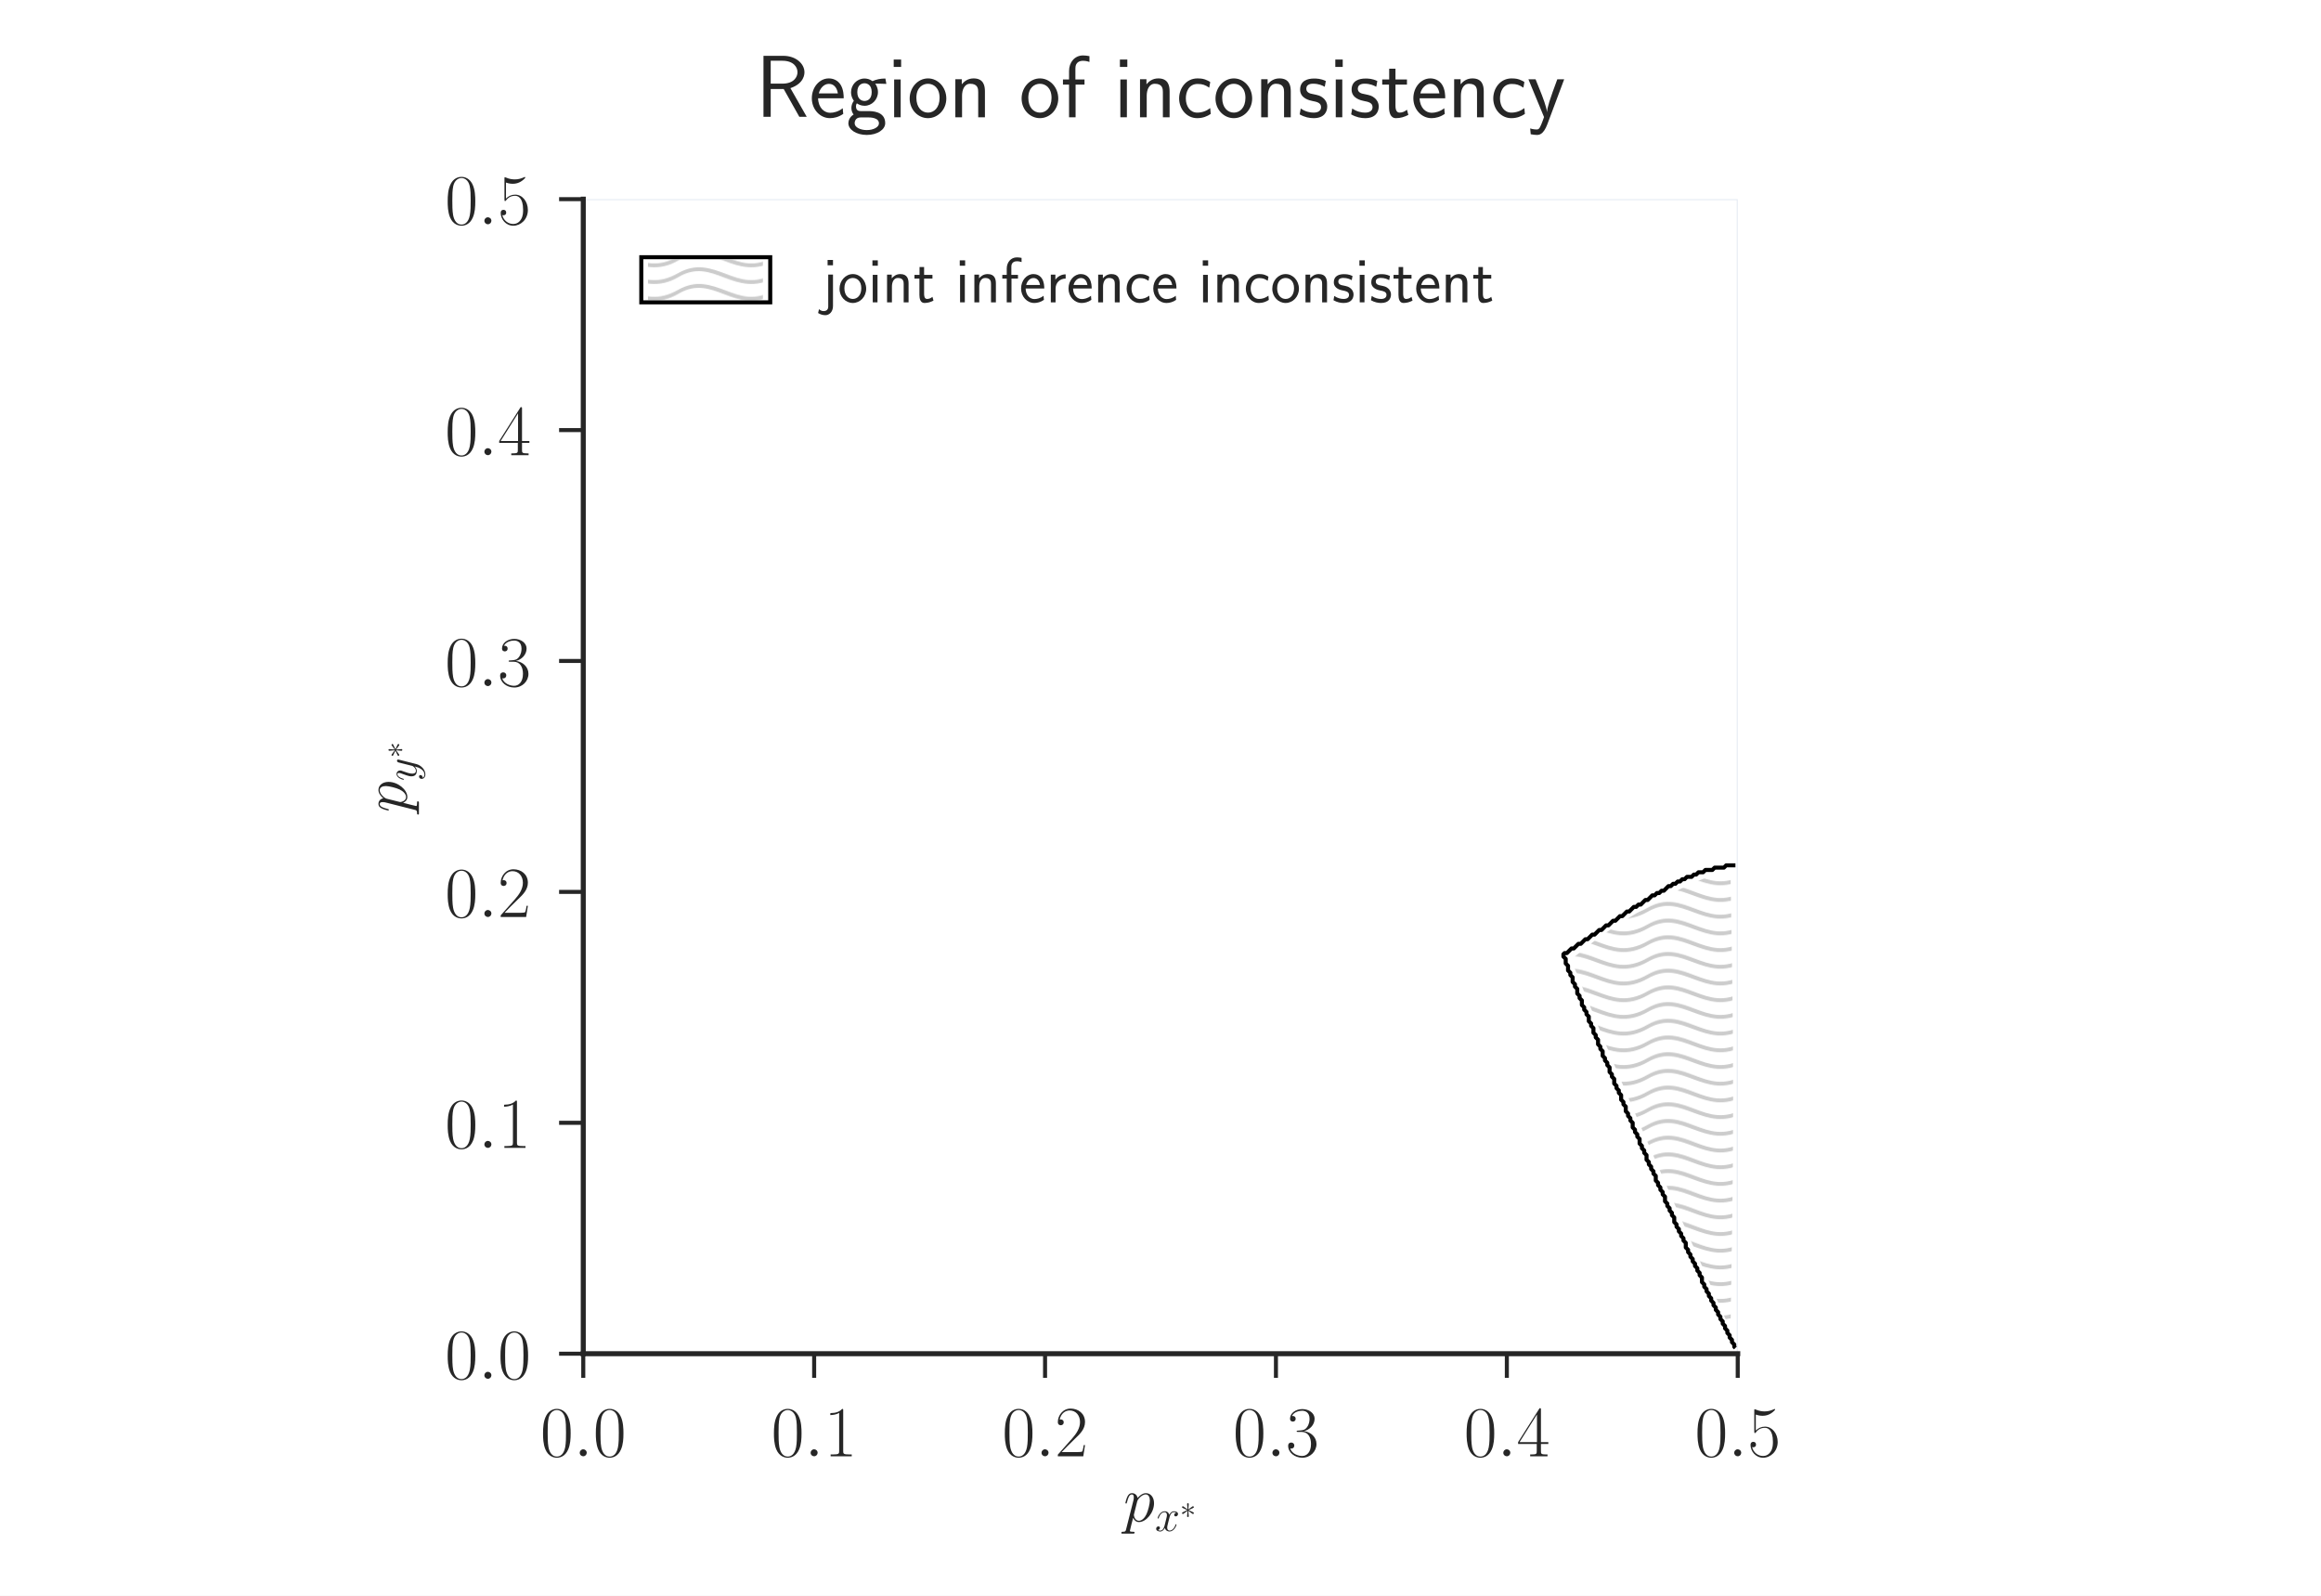
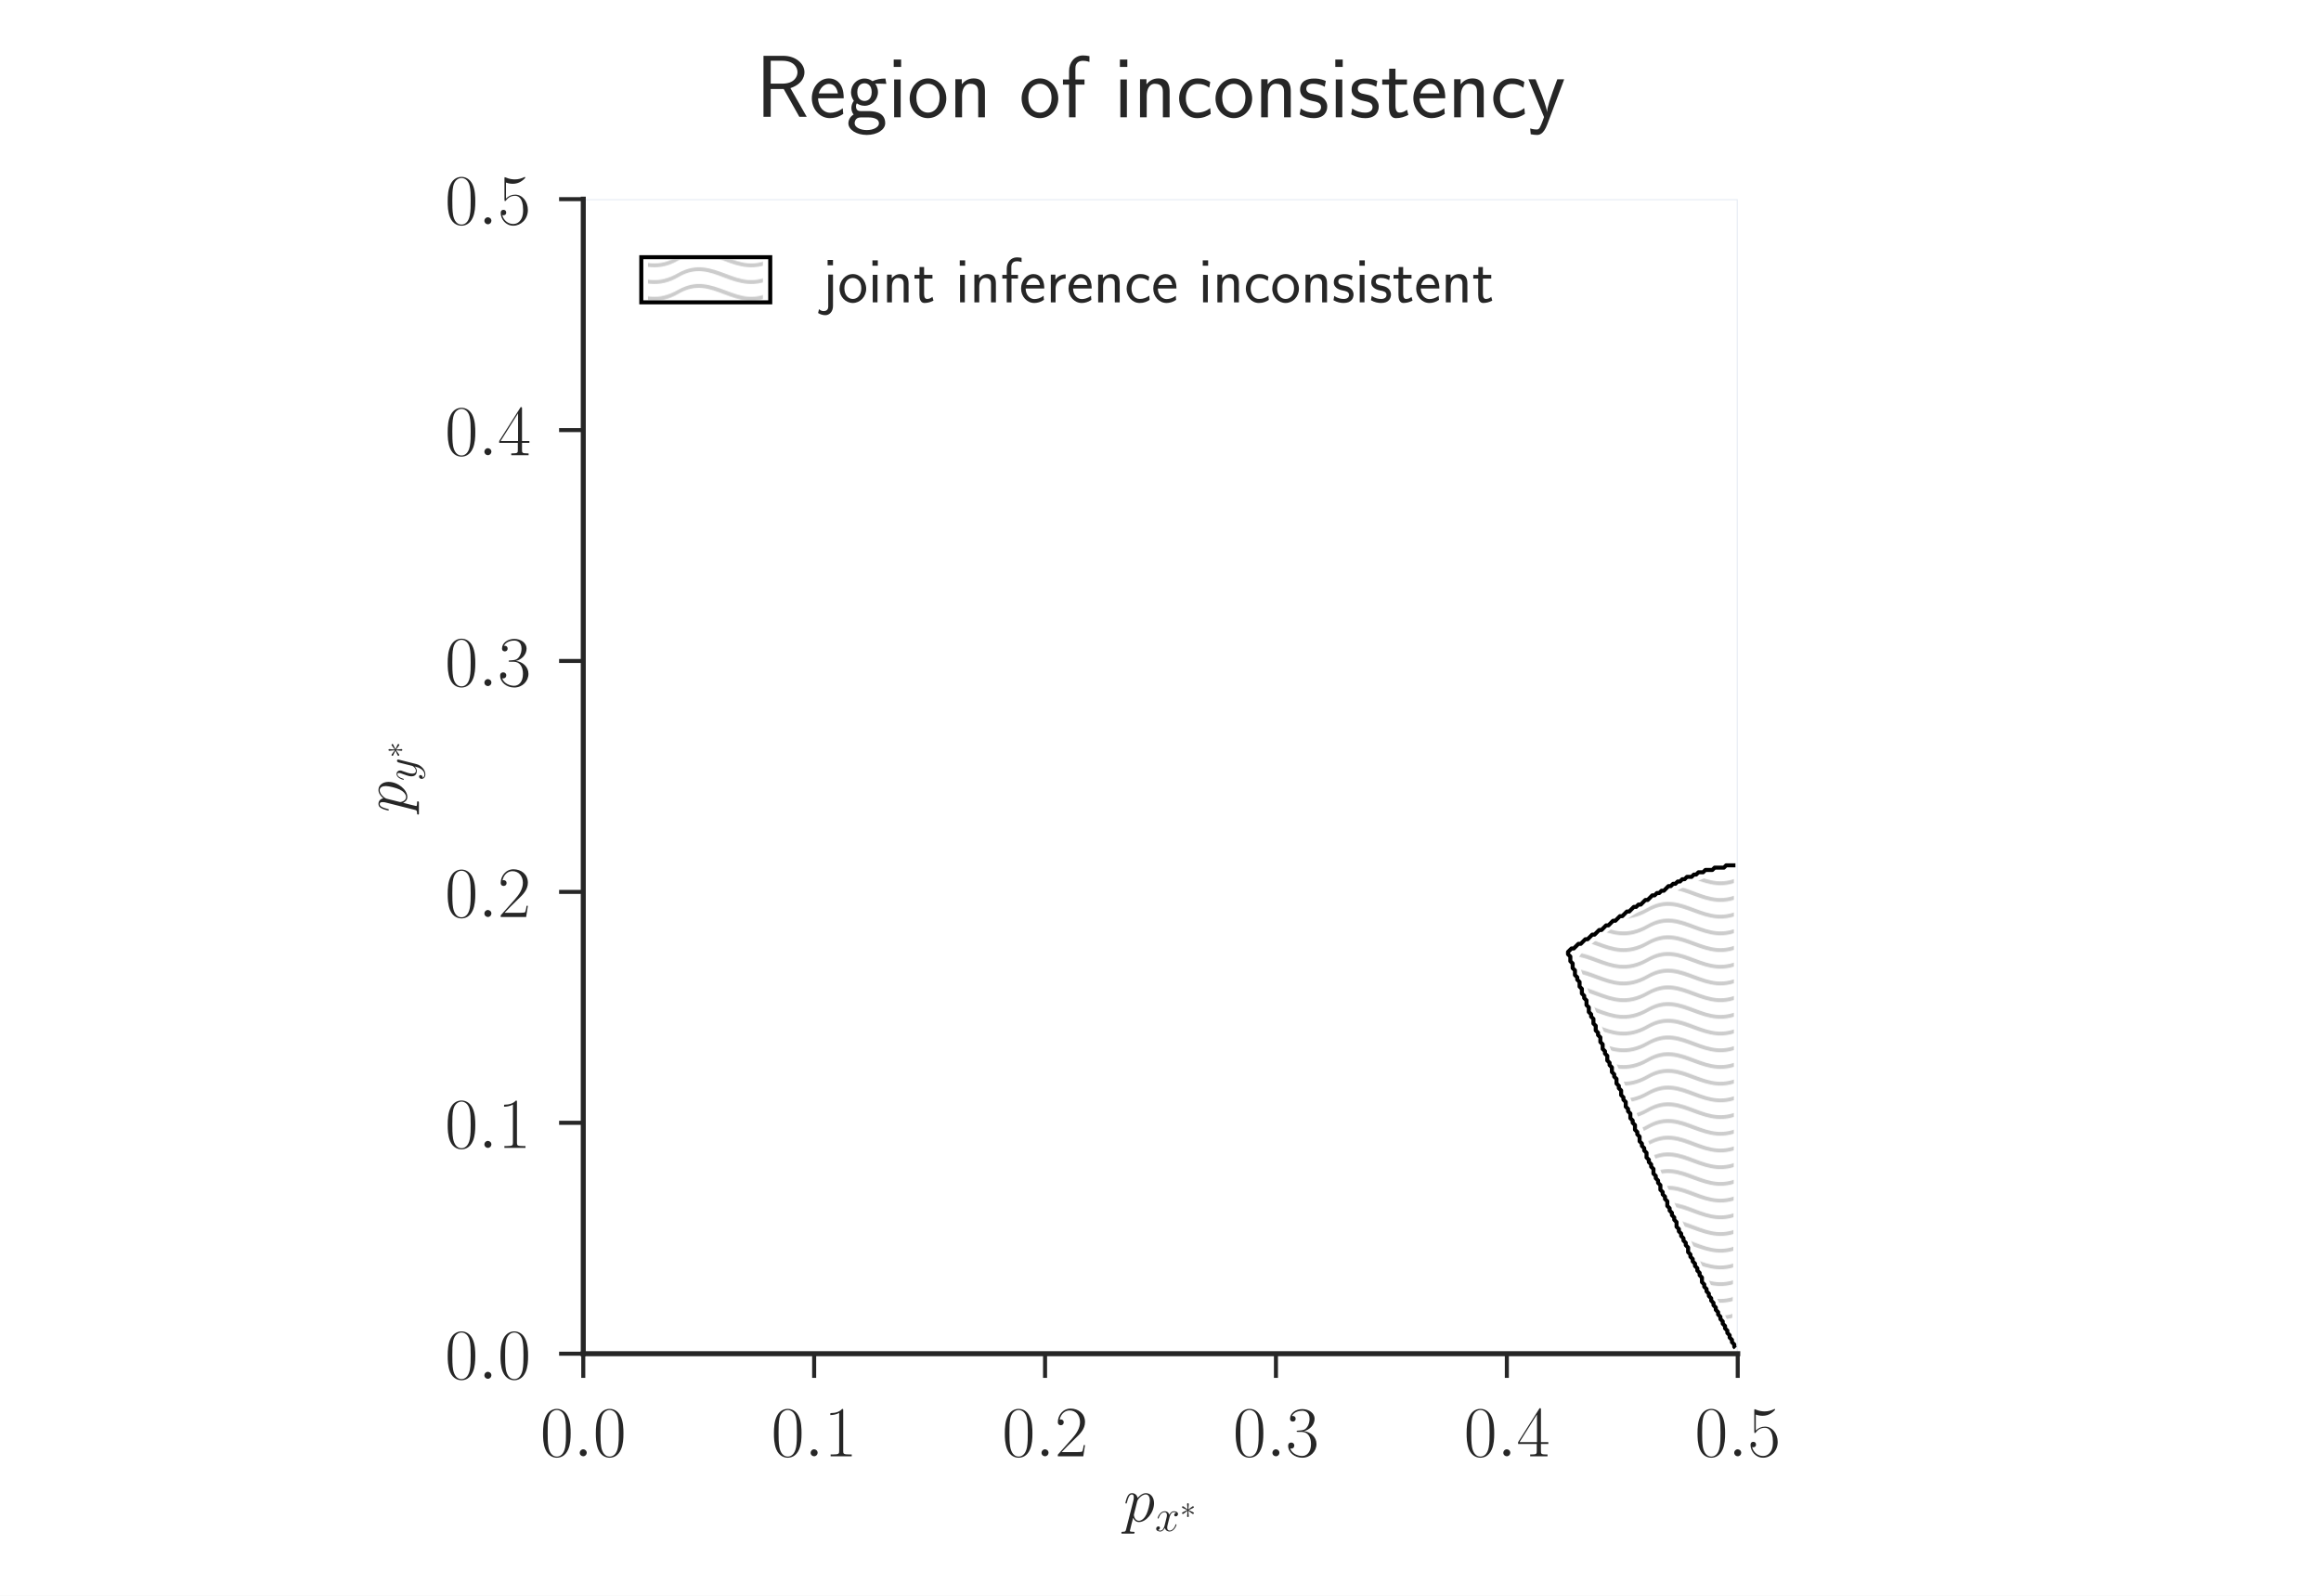
<svg xmlns="http://www.w3.org/2000/svg" xmlns:xlink="http://www.w3.org/1999/xlink" height="396pt" version="1.1" viewBox="0 0 576 396" width="576pt" id="svg2">
  <defs id="defs4">
    <pattern id="Wavy" height="5.181" width="30.066" patternUnits="userSpaceOnUse">
      <path id="path5483" d="M 7.597,0.061 C 5.079,-0.187 2.656,0.302 -0.01,1.788 L -0.01,3.061 C 2.773,1.431 5.173,1.052 7.472,1.280 C 9.770,1.508 11.969,2.361 14.253,3.218 C 18.820,4.931 23.804,6.676 30.066,3.061 L 30.062,1.788 C 23.622,5.497 19.246,3.770 14.691,2.061 C 12.413,1.207 10.115,0.311 7.597,0.061 z " style="fill:black;stroke:none;" />
    </pattern>
    <style type="text/css" id="style6">
*{stroke-linecap:butt;stroke-linejoin:round;}
  </style>
  </defs>
  <g id="figure_1">
    <g id="patch_1">
      <path d="M 0 396  L 576 396  L 576 0  L 0 0  z " style="fill:#ffffff;" id="path10" />
    </g>
    <g id="axes_1">
      <g id="patch_2">
        <path d="M 144.749 335.93  L 431.251 335.93  L 431.251 49.427  L 144.749 49.427  z " style="fill:#ffffff;" id="path14" />
      </g>
      <g id="matplotlib.axis_1">
        <g id="xtick_1">
          <g id="line2d_1">
            <defs id="defs19">
-               <path d="M 0 0  L 0 6  " id="mfdb7113084" style="stroke:#262626;" />
+               <path d="M 0 0  L 0 6  " id="md1cbbf66f1" style="stroke:#262626;" />
            </defs>
            <g id="g22">
-               <use style="fill:#262626;stroke:#262626;" x="144.749" xlink:href="#mfdb7113084" y="335.93" id="use24" />
+               <use style="fill:#262626;stroke:#262626;" x="144.749" xlink:href="#md1cbbf66f1" y="335.93" id="use24" />
            </g>
          </g>
          <g id="text_1">
            <defs id="defs27">
              <path d="M 42 31.641  C 42 37.75 41.906 48.125 37.703 56.109  C 34 63.109 28.094 65.594 22.906 65.594  C 18.094 65.594 12 63.406 8.203 56.203  C 4.203 48.719 3.797 39.438 3.797 31.641  C 3.797 25.953 3.906 17.281 7 9.672  C 11.297 -0.609 19 -2 22.906 -2  C 27.5 -2 34.5 -0.109 38.594 9.375  C 41.594 16.281 42 24.359 42 31.641  M 22.906 -0.406  C 16.5 -0.406 12.703 5.078 11.297 12.688  C 10.203 18.562 10.203 27.156 10.203 32.75  C 10.203 40.438 10.203 46.828 11.5 52.922  C 13.406 61.391 19 64 22.906 64  C 27 64 32.297 61.297 34.203 53.125  C 35.5 47.438 35.594 40.734 35.594 32.75  C 35.594 26.25 35.594 18.266 34.406 12.375  C 32.297 1.484 26.406 -0.406 22.906 -0.406  " id="CMR17-48" />
              <path d="M 18.406 4.797  C 18.406 7.688 16 9.672 13.594 9.672  C 10.703 9.672 8.703 7.281 8.703 4.891  C 8.703 2 11.094 0 13.5 0  C 16.406 0 18.406 2.391 18.406 4.797  " id="CMMI12-58" />
            </defs>
            <g style="fill:#262626;" transform="translate(134.0855 361.3829)scale(0.18 -0.18)" id="g31">
              <use transform="scale(0.996264)" xlink:href="#CMR17-48" id="use33" />
              <use transform="translate(45.69048 0)scale(0.996264)" xlink:href="#CMMI12-58" id="use35" />
              <use transform="translate(72.78765 0)scale(0.996264)" xlink:href="#CMR17-48" id="use37" />
            </g>
          </g>
        </g>
        <g id="xtick_2">
          <g id="line2d_2">
            <g id="g41">
-               <use style="fill:#262626;stroke:#262626;" x="202.049" xlink:href="#mfdb7113084" y="335.93" id="use43" />
+               <use style="fill:#262626;stroke:#262626;" x="202.049" xlink:href="#md1cbbf66f1" y="335.93" id="use43" />
            </g>
          </g>
          <g id="text_2">
            <defs id="defs46">
              <path d="M 26.594 63.406  C 26.594 65.5 26.5 65.5 25.094 65.5  C 21.203 61.188 15.297 59.797 9.703 59.797  C 9.406 59.797 8.906 59.797 8.797 59.5  C 8.703 59.297 8.703 59.094 8.703 57  C 11.797 57 17 57.594 21 59.984  L 21 7.203  C 21 3.688 20.797 2.5 12.203 2.5  L 9.203 2.5  L 9.203 0  C 14 0 19 0 23.797 0  C 28.594 0 33.594 0 38.406 0  L 38.406 2.5  L 35.406 2.5  C 26.797 2.5 26.594 3.594 26.594 7.156  z " id="CMR17-49" />
            </defs>
            <g style="fill:#262626;" transform="translate(191.3861 361.3829)scale(0.18 -0.18)" id="g49">
              <use transform="scale(0.996264)" xlink:href="#CMR17-48" id="use51" />
              <use transform="translate(45.69048 0)scale(0.996264)" xlink:href="#CMMI12-58" id="use53" />
              <use transform="translate(72.78765 0)scale(0.996264)" xlink:href="#CMR17-49" id="use55" />
            </g>
          </g>
        </g>
        <g id="xtick_3">
          <g id="line2d_3">
            <g id="g59">
-               <use style="fill:#262626;stroke:#262626;" x="259.35" xlink:href="#mfdb7113084" y="335.93" id="use61" />
+               <use style="fill:#262626;stroke:#262626;" x="259.35" xlink:href="#md1cbbf66f1" y="335.93" id="use61" />
            </g>
          </g>
          <g id="text_3">
            <defs id="defs64">
              <path d="M 41.703 15.453  L 39.906 15.453  C 38.906 8.375 38.094 7.172 37.703 6.562  C 37.203 5.766 30 5.766 28.594 5.766  L 9.406 5.766  C 13 9.672 20 16.75 28.5 24.953  C 34.594 30.734 41.703 37.531 41.703 47.422  C 41.703 59.219 32.297 66 21.797 66  C 10.797 66 4.094 56.312 4.094 47.344  C 4.094 43.438 7 42.938 8.203 42.938  C 9.203 42.938 12.203 43.547 12.203 47.031  C 12.203 50.109 9.594 51 8.203 51  C 7.594 51 7 50.906 6.594 50.703  C 8.5 59.219 14.297 63.406 20.406 63.406  C 29.094 63.406 34.797 56.516 34.797 47.422  C 34.797 38.734 29.703 31.25 24 24.75  L 4.094 2.281  L 4.094 0  L 39.297 0  z " id="CMR17-50" />
            </defs>
            <g style="fill:#262626;" transform="translate(248.6867 361.3829)scale(0.18 -0.18)" id="g67">
              <use transform="scale(0.996264)" xlink:href="#CMR17-48" id="use69" />
              <use transform="translate(45.69048 0)scale(0.996264)" xlink:href="#CMMI12-58" id="use71" />
              <use transform="translate(72.78765 0)scale(0.996264)" xlink:href="#CMR17-50" id="use73" />
            </g>
          </g>
        </g>
        <g id="xtick_4">
          <g id="line2d_4">
            <g id="g77">
-               <use style="fill:#262626;stroke:#262626;" x="316.65" xlink:href="#mfdb7113084" y="335.93" id="use79" />
+               <use style="fill:#262626;stroke:#262626;" x="316.65" xlink:href="#md1cbbf66f1" y="335.93" id="use79" />
            </g>
          </g>
          <g id="text_4">
            <defs id="defs82">
              <path d="M 22.094 33.703  C 31 33.703 34.906 25.969 34.906 17.031  C 34.906 5 28.5 0.391 22.703 0.391  C 17.406 0.391 8.797 3.031 6.094 10.828  C 6.594 10.625 7.094 10.625 7.594 10.625  C 10 10.625 11.797 12.219 11.797 14.812  C 11.797 17.703 9.594 19 7.594 19  C 5.906 19 3.297 18.203 3.297 14.469  C 3.297 5.234 12.297 -2 22.906 -2  C 34 -2 42.5 6.719 42.5 16.953  C 42.5 26.672 34.5 33.703 25 34.797  C 32.594 36.375 39.906 43.062 39.906 52.016  C 39.906 59.688 32 65.297 23 65.297  C 13.906 65.297 5.906 59.828 5.906 52.016  C 5.906 48.594 8.5 48 9.797 48  C 11.906 48 13.703 49.297 13.703 51.891  C 13.703 54.469 11.906 55.766 9.797 55.766  C 9.406 55.766 8.906 55.766 8.5 55.578  C 11.406 61.859 19.297 63 22.797 63  C 26.297 63 32.906 61.328 32.906 51.875  C 32.906 49.109 32.5 44.188 29.094 39.844  C 26.094 36 22.703 36 19.406 35.688  C 18.906 35.688 16.594 35.453 16.203 35.453  C 15.5 35.359 15.094 35.266 15.094 34.5  C 15.094 33.797 15.203 33.703 17.203 33.703  z " id="CMR17-51" />
            </defs>
            <g style="fill:#262626;" transform="translate(305.9873 361.3829)scale(0.18 -0.18)" id="g85">
              <use transform="scale(0.996264)" xlink:href="#CMR17-48" id="use87" />
              <use transform="translate(45.69048 0)scale(0.996264)" xlink:href="#CMMI12-58" id="use89" />
              <use transform="translate(72.78765 0)scale(0.996264)" xlink:href="#CMR17-51" id="use91" />
            </g>
          </g>
        </g>
        <g id="xtick_5">
          <g id="line2d_5">
            <g id="g95">
-               <use style="fill:#262626;stroke:#262626;" x="373.951" xlink:href="#mfdb7113084" y="335.93" id="use97" />
+               <use style="fill:#262626;stroke:#262626;" x="373.951" xlink:href="#md1cbbf66f1" y="335.93" id="use97" />
            </g>
          </g>
          <g id="text_5">
            <defs id="defs100">
              <path d="M 33.594 64.406  C 33.594 66.5 33.5 66.5 31.703 66.5  L 2 19.594  L 2 17  L 27.797 17  L 27.797 7.141  C 27.797 3.5 27.594 2.5 20.594 2.5  L 18.703 2.5  L 18.703 0  C 21.906 0 27.297 0 30.703 0  C 34.094 0 39.5 0 42.703 0  L 42.703 2.5  L 40.797 2.5  C 33.797 2.5 33.594 3.5 33.594 7.141  L 33.594 17  L 43.797 17  L 43.797 19.594  L 33.594 19.594  z M 28.094 57.859  L 28.094 19.594  L 4 19.594  z " id="CMR17-52" />
            </defs>
            <g style="fill:#262626;" transform="translate(363.2878 361.3829)scale(0.18 -0.18)" id="g103">
              <use transform="scale(0.996264)" xlink:href="#CMR17-48" id="use105" />
              <use transform="translate(45.69048 0)scale(0.996264)" xlink:href="#CMMI12-58" id="use107" />
              <use transform="translate(72.78765 0)scale(0.996264)" xlink:href="#CMR17-52" id="use109" />
            </g>
          </g>
        </g>
        <g id="xtick_6">
          <g id="line2d_6">
            <g id="g113">
-               <use style="fill:#262626;stroke:#262626;" x="431.251" xlink:href="#mfdb7113084" y="335.93" id="use115" />
+               <use style="fill:#262626;stroke:#262626;" x="431.251" xlink:href="#md1cbbf66f1" y="335.93" id="use115" />
            </g>
          </g>
          <g id="text_6">
            <defs id="defs118">
              <path d="M 11.406 57.688  C 12.406 57.281 16.5 56 20.703 56  C 30 56 35.094 61.109 38 64.062  C 38 64.953 38 65.5 37.406 65.5  C 37.297 65.5 37.094 65.5 36.297 65.047  C 32.797 63.406 28.703 62.078 23.703 62.078  C 20.703 62.078 16.203 62.484 11.297 64.672  C 10.203 65.172 10 65.172 9.906 65.172  C 9.406 65.172 9.297 65.062 9.297 63.078  L 9.297 34.422  C 9.297 32.641 9.297 32.141 10.297 32.141  C 10.797 32.141 11 32.344 11.5 33.031  C 14.703 37.516 19.094 39.406 24.094 39.406  C 27.594 39.406 35.094 37.219 35.094 20.141  C 35.094 16.953 35.094 11.172 32.094 6.578  C 29.594 2.484 25.703 0.391 21.406 0.391  C 14.797 0.391 8.094 5 6.297 12.719  C 6.703 12.609 7.5 12.422 7.906 12.422  C 9.203 12.422 11.703 13.125 11.703 16.219  C 11.703 18.906 9.797 20 7.906 20  C 5.594 20 4.094 18.594 4.094 15.797  C 4.094 7.094 11 -2 21.594 -2  C 31.906 -2 41.703 6.875 41.703 19.75  C 41.703 31.719 33.906 41 24.203 41  C 19.094 41 14.797 39.109 11.406 35.531  z " id="CMR17-53" />
            </defs>
            <g style="fill:#262626;" transform="translate(420.5884 361.3829)scale(0.18 -0.18)" id="g121">
              <use transform="scale(0.996264)" xlink:href="#CMR17-48" id="use123" />
              <use transform="translate(45.69048 0)scale(0.996264)" xlink:href="#CMMI12-58" id="use125" />
              <use transform="translate(72.78765 0)scale(0.996264)" xlink:href="#CMR17-53" id="use127" />
            </g>
          </g>
        </g>
        <g id="text_7">
          <defs id="defs130">
            <path d="M 4.297 -12.328  C 3.594 -15.312 3.203 -16.109 -0.906 -16.109  C -2.094 -16.109 -3.094 -16.109 -3.094 -18  C -3.094 -18.203 -3 -19 -1.906 -19  C -0.594 -19 0.797 -19 2.094 -19  L 6.406 -19  C 8.5 -19 13.594 -19 15.703 -19  C 16.297 -19 17.5 -19 17.5 -17.203  C 17.5 -16.109 16.797 -16.109 15.094 -16.109  C 10.5 -16.109 10.203 -15.422 10.203 -14.641  C 10.203 -13.453 14.703 3.422 15.297 5.688  C 16.406 2.891 19.094 -1 24.297 -1  C 35.594 -1 47.797 13.672 47.797 28.344  C 47.797 37.516 42.594 44 35.094 44  C 28.703 44 23.297 37.812 22.203 36.422  C 21.406 41.406 17.5 44 13.5 44  C 10.594 44 8.297 42.609 6.406 38.812  C 4.594 35.219 3.203 29.141 3.203 28.734  C 3.203 28.344 3.594 27.844 4.297 27.844  C 5.094 27.844 5.203 27.938 5.797 30.234  C 7.297 36.125 9.203 42.016 13.203 42.016  C 15.5 42.016 16.297 40.422 16.297 37.453  C 16.297 35.078 16 34.078 15.594 32.297  z M 21.594 31.141  C 22.297 33.922 25.094 36.828 26.703 38.219  C 27.797 39.219 31.094 42.016 34.906 42.016  C 39.297 42.016 41.297 37.625 41.297 32.438  C 41.297 27.641 38.5 16.359 36 11.172  C 33.5 5.781 28.906 1 24.297 1  C 17.5 1 16.406 9.578 16.406 9.984  C 16.406 10.281 16.594 11.078 16.703 11.578  z " id="CMMI12-112" />
            <path d="M 47.406 40.719  C 44.203 40.109 43 37.719 43 35.828  C 43 33.422 44.906 32.625 46.297 32.625  C 49.297 32.625 51.406 35.219 51.406 37.922  C 51.406 42.109 46.594 44 42.406 44  C 36.297 44 32.906 38.016 32 36.125  C 29.703 44 23.5 44 21.703 44  C 11.5 44 6.094 30.938 6.094 28.734  C 6.094 28.344 6.5 27.844 7.203 27.844  C 8 27.844 8.203 28.438 8.406 28.844  C 11.797 39.922 18.5 42.016 21.406 42.016  C 25.906 42.016 26.797 37.812 26.797 35.422  C 26.797 33.234 26.203 30.938 25 26.141  L 21.594 12.469  C 20.094 6.484 17.203 1 11.906 1  C 11.406 1 8.906 1 6.797 2.297  C 10.406 3 11.203 5.984 11.203 7.188  C 11.203 9.188 9.703 10.375 7.797 10.375  C 5.406 10.375 2.797 8.281 2.797 5.094  C 2.797 0.891 7.5 -1 11.797 -1  C 16.594 -1 20 2.797 22.094 6.891  C 23.703 1 28.703 -1 32.406 -1  C 42.594 -1 48 12.078 48 14.266  C 48 14.766 47.594 15.172 47 15.172  C 46.094 15.172 46 14.672 45.703 13.875  C 43 5.094 37.203 1 32.703 1  C 29.203 1 27.297 3.594 27.297 7.688  C 27.297 9.875 27.703 11.469 29.297 18.062  L 32.797 31.625  C 34.297 37.625 37.703 42.016 42.297 42.016  C 42.5 42.016 45.297 42.016 47.406 40.719  " id="CMMI12-120" />
            <path d="M 27.5 42.484  C 27.594 43.875 27.594 46.281 25 46.281  C 23.406 46.281 22.094 44.984 22.406 43.672  L 22.406 42.375  L 23.797 26.875  L 11 36.188  C 10.094 36.688 9.906 36.875 9.203 36.875  C 7.797 36.875 6.5 35.484 6.5 34.078  C 6.5 32.484 7.5 32.078 8.5 31.578  L 22.703 24.781  L 8.906 18.094  C 7.297 17.297 6.5 16.891 6.5 15.391  C 6.5 13.891 7.797 12.594 9.203 12.594  C 9.906 12.594 10.094 12.594 12.594 14.5  L 23.797 22.594  L 22.297 5.797  C 22.297 3.688 24.094 3.188 24.906 3.188  C 26.094 3.188 27.594 3.875 27.594 5.797  L 26.094 22.594  L 38.906 13.297  C 39.797 12.797 40 12.594 40.703 12.594  C 42.094 12.594 43.406 14 43.406 15.391  C 43.406 16.891 42.5 17.391 41.297 18  C 35.297 20.984 35.094 20.984 27.203 24.688  L 41 31.375  C 42.594 32.188 43.406 32.578 43.406 34.078  C 43.406 35.578 42.094 36.875 40.703 36.875  C 40 36.875 39.797 36.875 37.297 34.984  L 26.094 26.875  z " id="CMSY10-3" />
          </defs>
          <g style="fill:#262626;" transform="translate(278.7776 379.9405)scale(0.16 -0.16)" id="g135">
            <use transform="translate(0 14.94392)scale(0.996264)" xlink:href="#CMMI12-112" id="use137" />
            <use transform="translate(48.95951 0)scale(0.697382)" xlink:href="#CMMI12-120" id="use139" />
            <use transform="translate(87.76317 20.14657)scale(0.498132)" xlink:href="#CMSY10-3" id="use141" />
          </g>
        </g>
      </g>
      <g id="matplotlib.axis_2">
        <g id="ytick_1">
          <g id="line2d_7">
            <defs id="defs146">
-               <path d="M 0 0  L -6 0  " id="m25644e1fdc" style="stroke:#262626;" />
+               <path d="M 0 0  L -6 0  " id="m8b5d69d052" style="stroke:#262626;" />
            </defs>
            <g id="g149">
-               <use style="fill:#262626;stroke:#262626;" x="144.749" xlink:href="#m25644e1fdc" y="335.93" id="use151" />
+               <use style="fill:#262626;stroke:#262626;" x="144.749" xlink:href="#m8b5d69d052" y="335.93" id="use151" />
            </g>
          </g>
          <g id="text_8">
            <g style="fill:#262626;" transform="translate(110.4225 342.1562)scale(0.18 -0.18)" id="g154">
              <use transform="scale(0.996264)" xlink:href="#CMR17-48" id="use156" />
              <use transform="translate(45.69048 0)scale(0.996264)" xlink:href="#CMMI12-58" id="use158" />
              <use transform="translate(72.78765 0)scale(0.996264)" xlink:href="#CMR17-48" id="use160" />
            </g>
          </g>
        </g>
        <g id="ytick_2">
          <g id="line2d_8">
            <g id="g164">
-               <use style="fill:#262626;stroke:#262626;" x="144.749" xlink:href="#m25644e1fdc" y="278.629" id="use166" />
+               <use style="fill:#262626;stroke:#262626;" x="144.749" xlink:href="#m8b5d69d052" y="278.629" id="use166" />
            </g>
          </g>
          <g id="text_9">
            <g style="fill:#262626;" transform="translate(110.4225 284.8556)scale(0.18 -0.18)" id="g169">
              <use transform="scale(0.996264)" xlink:href="#CMR17-48" id="use171" />
              <use transform="translate(45.69048 0)scale(0.996264)" xlink:href="#CMMI12-58" id="use173" />
              <use transform="translate(72.78765 0)scale(0.996264)" xlink:href="#CMR17-49" id="use175" />
            </g>
          </g>
        </g>
        <g id="ytick_3">
          <g id="line2d_9">
            <g id="g179">
-               <use style="fill:#262626;stroke:#262626;" x="144.749" xlink:href="#m25644e1fdc" y="221.328" id="use181" />
+               <use style="fill:#262626;stroke:#262626;" x="144.749" xlink:href="#m8b5d69d052" y="221.328" id="use181" />
            </g>
          </g>
          <g id="text_10">
            <g style="fill:#262626;" transform="translate(110.4225 227.5551)scale(0.18 -0.18)" id="g184">
              <use transform="scale(0.996264)" xlink:href="#CMR17-48" id="use186" />
              <use transform="translate(45.69048 0)scale(0.996264)" xlink:href="#CMMI12-58" id="use188" />
              <use transform="translate(72.78765 0)scale(0.996264)" xlink:href="#CMR17-50" id="use190" />
            </g>
          </g>
        </g>
        <g id="ytick_4">
          <g id="line2d_10">
            <g id="g194">
-               <use style="fill:#262626;stroke:#262626;" x="144.749" xlink:href="#m25644e1fdc" y="164.028" id="use196" />
+               <use style="fill:#262626;stroke:#262626;" x="144.749" xlink:href="#m8b5d69d052" y="164.028" id="use196" />
            </g>
          </g>
          <g id="text_11">
            <g style="fill:#262626;" transform="translate(110.4225 170.2545)scale(0.18 -0.18)" id="g199">
              <use transform="scale(0.996264)" xlink:href="#CMR17-48" id="use201" />
              <use transform="translate(45.69048 0)scale(0.996264)" xlink:href="#CMMI12-58" id="use203" />
              <use transform="translate(72.78765 0)scale(0.996264)" xlink:href="#CMR17-51" id="use205" />
            </g>
          </g>
        </g>
        <g id="ytick_5">
          <g id="line2d_11">
            <g id="g209">
-               <use style="fill:#262626;stroke:#262626;" x="144.749" xlink:href="#m25644e1fdc" y="106.727" id="use211" />
+               <use style="fill:#262626;stroke:#262626;" x="144.749" xlink:href="#m8b5d69d052" y="106.727" id="use211" />
            </g>
          </g>
          <g id="text_12">
            <g style="fill:#262626;" transform="translate(110.4225 112.9539)scale(0.18 -0.18)" id="g214">
              <use transform="scale(0.996264)" xlink:href="#CMR17-48" id="use216" />
              <use transform="translate(45.69048 0)scale(0.996264)" xlink:href="#CMMI12-58" id="use218" />
              <use transform="translate(72.78765 0)scale(0.996264)" xlink:href="#CMR17-52" id="use220" />
            </g>
          </g>
        </g>
        <g id="ytick_6">
          <g id="line2d_12">
            <g id="g224">
-               <use style="fill:#262626;stroke:#262626;" x="144.749" xlink:href="#m25644e1fdc" y="49.427" id="use226" />
+               <use style="fill:#262626;stroke:#262626;" x="144.749" xlink:href="#m8b5d69d052" y="49.427" id="use226" />
            </g>
          </g>
          <g id="text_13">
            <g style="fill:#262626;" transform="translate(110.4225 55.65334)scale(0.18 -0.18)" id="g229">
              <use transform="scale(0.996264)" xlink:href="#CMR17-48" id="use231" />
              <use transform="translate(45.69048 0)scale(0.996264)" xlink:href="#CMMI12-58" id="use233" />
              <use transform="translate(72.78765 0)scale(0.996264)" xlink:href="#CMR17-53" id="use235" />
            </g>
          </g>
        </g>
        <g id="text_14">
          <defs id="defs238">
            <path d="M 26.297 -10.938  C 23.594 -14.672 19.703 -18 14.797 -18  C 13.594 -18 8.797 -18 7.297 -13.891  C 7.594 -13.984 8.094 -13.984 8.297 -13.984  C 11.297 -13.984 13.297 -11.391 13.297 -9.094  C 13.297 -6.797 11.406 -6 9.906 -6  C 8.297 -6 4.797 -7.156 4.797 -11.859  C 4.797 -16.734 9.094 -20.094 14.797 -20.094  C 24.797 -20.094 34.906 -10.938 37.703 0.094  L 47.5 38.828  C 47.594 39.328 47.797 39.938 47.797 40.531  C 47.797 42.016 46.594 43.016 45.094 43.016  C 44.203 43.016 42.094 42.609 41.297 39.609  L 33.906 10.281  C 33.406 8.484 33.406 8.281 32.594 7.188  C 30.594 4.391 27.297 1 22.5 1  C 16.906 1 16.406 6.484 16.406 9.188  C 16.406 14.875 19.094 22.547 21.797 29.734  C 22.906 32.625 23.5 34.031 23.5 36.016  C 23.5 40.219 20.5 44 15.594 44  C 6.406 44 2.703 29.531 2.703 28.734  C 2.703 28.344 3.094 27.844 3.797 27.844  C 4.703 27.844 4.797 28.234 5.203 29.641  C 7.594 38.016 11.406 42.016 15.297 42.016  C 16.203 42.016 17.906 42.016 17.906 38.719  C 17.906 36.125 16.797 33.234 15.297 29.438  C 10.406 16.359 10.406 13.078 10.406 10.672  C 10.406 1.203 17.203 -1 22.203 -1  C 25.094 -1 28.703 -0.094 32.203 3.594  L 32.297 3.5  C 30.797 -2.297 29.797 -6.125 26.297 -10.938  " id="CMMI12-121" />
          </defs>
          <g style="fill:#262626;" transform="translate(103.323 201.6475)rotate(-90)scale(0.16 -0.16)" id="g241">
            <use transform="translate(0 14.94392)scale(0.996264)" xlink:href="#CMMI12-112" id="use243" />
            <use transform="translate(48.95951 0)scale(0.697382)" xlink:href="#CMMI12-121" id="use245" />
            <use transform="translate(84.75649 20.14657)scale(0.498132)" xlink:href="#CMSY10-3" id="use247" />
          </g>
        </g>
      </g>
      <g id="LineCollection_1">
-         <path clip-path="url(#p7e81669ee3)" d="M 430.678 334.497  L 430.392 334.211  L 430.392 333.638  L 429.819 333.065  L 429.819 332.492  L 429.246 331.919  L 429.246 331.346  L 428.673 330.773  L 428.673 330.2  L 428.1 329.627  L 428.1 329.054  L 427.527 328.48  L 427.527 327.907  L 426.954 327.334  L 426.954 326.761  L 426.381 326.188  L 426.381 325.615  L 425.808 325.042  L 425.808 324.469  L 425.235 323.896  L 425.235 323.323  L 424.662 322.75  L 424.662 322.177  L 424.089 321.604  L 424.089 321.031  L 423.516 320.458  L 423.516 319.885  L 422.943 319.312  L 422.943 318.739  L 422.37 318.166  L 422.37 317.02  L 421.797 316.447  L 421.797 315.874  L 421.224 315.301  L 421.224 314.728  L 420.651 314.155  L 420.651 313.582  L 420.078 313.009  L 420.078 312.436  L 419.505 311.863  L 419.505 311.29  L 418.932 310.717  L 418.932 310.144  L 418.359 309.571  L 418.359 308.425  L 417.786 307.852  L 417.786 307.279  L 417.213 306.706  L 417.213 306.133  L 416.64 305.56  L 416.64 304.987  L 416.067 304.414  L 416.067 303.841  L 415.494 303.268  L 415.494 302.122  L 414.921 301.549  L 414.921 300.976  L 414.348 300.403  L 414.348 299.83  L 413.775 299.257  L 413.775 298.684  L 413.202 298.111  L 413.202 296.965  L 412.629 296.392  L 412.629 295.819  L 412.056 295.246  L 412.056 294.673  L 411.483 294.1  L 411.483 293.527  L 410.91 292.954  L 410.91 291.808  L 410.337 291.235  L 410.337 290.662  L 409.764 290.089  L 409.764 289.516  L 409.191 288.943  L 409.191 288.37  L 408.618 287.797  L 408.618 286.651  L 408.045 286.078  L 408.045 285.505  L 407.472 284.932  L 407.472 284.359  L 406.899 283.786  L 406.899 282.64  L 406.326 282.067  L 406.326 281.494  L 405.753 280.921  L 405.753 280.348  L 405.18 279.775  L 405.18 278.629  L 404.607 278.056  L 404.607 277.483  L 404.034 276.91  L 404.034 276.337  L 403.461 275.764  L 403.461 274.618  L 402.888 274.045  L 402.888 273.472  L 402.315 272.899  L 402.315 271.753  L 401.742 271.18  L 401.742 270.607  L 401.169 270.034  L 401.169 269.461  L 400.596 268.888  L 400.596 267.742  L 400.023 267.169  L 400.023 266.596  L 399.45 266.023  L 399.45 264.877  L 398.877 264.304  L 398.877 263.731  L 398.304 263.158  L 398.304 262.585  L 397.731 262.012  L 397.731 260.866  L 397.158 260.293  L 397.158 259.72  L 396.585 259.147  L 396.585 258.001  L 396.012 257.428  L 396.012 256.855  L 395.439 256.282  L 395.439 255.136  L 394.866 254.563  L 394.866 253.99  L 394.293 253.417  L 394.293 252.271  L 393.72 251.698  L 393.72 251.125  L 393.147 250.552  L 393.147 249.979  L 392.574 249.406  L 392.574 248.26  L 392.001 247.687  L 392.001 247.114  L 391.428 246.541  L 391.428 245.395  L 390.855 244.822  L 390.855 244.249  L 390.282 243.676  L 390.282 242.53  L 389.709 241.957  L 389.709 241.384  L 389.136 240.811  L 389.136 239.665  L 388.563 239.092  L 388.563 237.946  L 387.99 237.373  L 387.99 236.8  L 388.276 236.513  L 388.849 236.513  L 389.995 235.367  L 390.568 235.367  L 391.714 234.221  L 392.287 234.221  L 393.433 233.075  L 394.006 233.075  L 395.152 231.929  L 395.725 231.929  L 396.871 230.783  L 397.444 230.783  L 398.59 229.637  L 399.163 229.637  L 400.309 228.491  L 400.882 228.491  L 402.028 227.345  L 402.601 227.345  L 403.747 226.199  L 404.32 226.199  L 405.466 225.053  L 406.039 225.053  L 406.612 224.48  L 407.185 224.48  L 408.331 223.334  L 408.904 223.334  L 410.05 222.188  L 410.623 222.188  L 411.196 221.615  L 411.769 221.615  L 412.342 221.042  L 412.915 221.042  L 414.061 219.896  L 414.634 219.896  L 415.207 219.323  L 415.78 219.323  L 416.353 218.75  L 416.926 218.75  L 417.499 218.177  L 418.072 218.177  L 418.645 217.604  L 419.791 217.604  L 420.364 217.031  L 420.937 217.031  L 421.51 216.458  L 422.656 216.458  L 423.229 215.885  L 424.948 215.885  L 425.521 215.312  L 427.813 215.312  L 428.386 214.739  L 430.678 214.739  L 430.678 214.739  " style="fill:none;stroke:#000000;" id="path250" />
+         <path clip-path="url(#p2e35dcef5f)" d="M 430.678 334.497  L 430.392 334.211  L 430.392 333.638  L 429.819 333.065  L 429.819 332.492  L 429.246 331.919  L 429.246 331.346  L 428.673 330.773  L 428.673 330.2  L 428.1 329.627  L 428.1 329.054  L 427.527 328.48  L 427.527 327.907  L 426.954 327.334  L 426.954 326.761  L 426.381 326.188  L 426.381 325.615  L 425.808 325.042  L 425.808 324.469  L 425.235 323.896  L 425.235 323.323  L 424.662 322.75  L 424.662 322.177  L 424.089 321.604  L 424.089 321.031  L 423.516 320.458  L 423.516 319.885  L 422.943 319.312  L 422.943 318.739  L 422.37 318.166  L 422.37 317.02  L 421.797 316.447  L 421.797 315.874  L 421.224 315.301  L 421.224 314.728  L 420.651 314.155  L 420.651 313.582  L 420.078 313.009  L 420.078 312.436  L 419.505 311.863  L 419.505 311.29  L 418.932 310.717  L 418.932 309.571  L 418.359 308.998  L 418.359 308.425  L 417.786 307.852  L 417.786 307.279  L 417.213 306.706  L 417.213 306.133  L 416.64 305.56  L 416.64 304.987  L 416.067 304.414  L 416.067 303.268  L 415.494 302.695  L 415.494 302.122  L 414.921 301.549  L 414.921 300.976  L 414.348 300.403  L 414.348 299.83  L 413.775 299.257  L 413.775 298.111  L 413.202 297.538  L 413.202 296.965  L 412.629 296.392  L 412.629 295.819  L 412.056 295.246  L 412.056 294.1  L 411.483 293.527  L 411.483 292.954  L 410.91 292.381  L 410.91 291.808  L 410.337 291.235  L 410.337 290.089  L 409.764 289.516  L 409.764 288.943  L 409.191 288.37  L 409.191 287.797  L 408.618 287.224  L 408.618 286.078  L 408.045 285.505  L 408.045 284.932  L 407.472 284.359  L 407.472 283.786  L 406.899 283.213  L 406.899 282.067  L 406.326 281.494  L 406.326 280.921  L 405.753 280.348  L 405.753 279.202  L 405.18 278.629  L 405.18 278.056  L 404.607 277.483  L 404.607 276.337  L 404.034 275.764  L 404.034 275.191  L 403.461 274.618  L 403.461 273.472  L 402.888 272.899  L 402.888 272.326  L 402.315 271.753  L 402.315 270.607  L 401.742 270.034  L 401.742 269.461  L 401.169 268.888  L 401.169 267.742  L 400.596 267.169  L 400.596 266.596  L 400.023 266.023  L 400.023 264.877  L 399.45 264.304  L 399.45 263.731  L 398.877 263.158  L 398.877 262.012  L 398.304 261.439  L 398.304 260.866  L 397.731 260.293  L 397.731 259.147  L 397.158 258.574  L 397.158 257.428  L 396.585 256.855  L 396.585 256.282  L 396.012 255.709  L 396.012 254.563  L 395.439 253.99  L 395.439 252.844  L 394.866 252.271  L 394.866 251.698  L 394.293 251.125  L 394.293 249.979  L 393.72 249.406  L 393.72 248.26  L 393.147 247.687  L 393.147 247.114  L 392.574 246.541  L 392.574 245.395  L 392.001 244.822  L 392.001 243.676  L 391.428 243.103  L 391.428 242.53  L 390.855 241.957  L 390.855 240.811  L 390.282 240.238  L 390.282 239.092  L 389.709 238.519  L 389.709 237.373  L 389.136 236.8  L 389.136 236.227  L 389.995 235.367  L 390.568 235.367  L 391.714 234.221  L 392.287 234.221  L 393.433 233.075  L 394.006 233.075  L 395.152 231.929  L 395.725 231.929  L 396.871 230.783  L 397.444 230.783  L 398.59 229.637  L 399.163 229.637  L 400.309 228.491  L 400.882 228.491  L 402.028 227.345  L 402.601 227.345  L 403.747 226.199  L 404.32 226.199  L 405.466 225.053  L 406.039 225.053  L 406.612 224.48  L 407.185 224.48  L 408.331 223.334  L 408.904 223.334  L 410.05 222.188  L 410.623 222.188  L 411.196 221.615  L 411.769 221.615  L 412.342 221.042  L 412.915 221.042  L 414.061 219.896  L 414.634 219.896  L 415.207 219.323  L 415.78 219.323  L 416.353 218.75  L 416.926 218.75  L 417.499 218.177  L 418.072 218.177  L 418.645 217.604  L 419.791 217.604  L 420.364 217.031  L 420.937 217.031  L 421.51 216.458  L 422.656 216.458  L 423.229 215.885  L 424.948 215.885  L 425.521 215.312  L 427.813 215.312  L 428.386 214.739  L 430.678 214.739  L 430.678 214.739  " style="fill:none;stroke:#000000;" id="path250" />
      </g>
      <g id="line2d_13">
-         <path clip-path="url(#p7e81669ee3)" d="M 144.749 49.427  L 431.251 49.427  L 431.251 335.93  " style="fill:none;opacity:0.15;stroke:#4c72b0;stroke-linecap:round;stroke-width:0.5;" id="path253" />
+         <path clip-path="url(#p2e35dcef5f)" d="M 144.749 49.427  L 431.251 49.427  L 431.251 335.93  " style="fill:none;opacity:0.15;stroke:#4c72b0;stroke-linecap:round;stroke-width:0.5;" id="path253" />
      </g>
      <g id="patch_3">
        <path d="M 144.749 335.93  L 144.749 49.427  " style="fill:none;stroke:#262626;stroke-linecap:square;stroke-linejoin:miter;stroke-width:1.25;" id="path256" />
      </g>
      <g id="patch_4">
        <path d="M 144.749 335.93  L 431.251 335.93  " style="fill:none;stroke:#262626;stroke-linecap:square;stroke-linejoin:miter;stroke-width:1.25;" id="path259" />
      </g>
      <g id="text_15">
        <defs id="defs262">
          <path d="M 39.406 32.953  L 39.594 33.047  C 55.203 38.422 55.297 49.172 55.297 51.062  C 55.297 60.516 45.703 69.578 31.297 69.578  L 8.906 69.578  L 8.906 0.5  L 17.094 0.5  L 17.094 32  L 31.797 32  L 49.5 0.5  L 57.906 0.5  z M 17.094 38.078  L 17.094 64  L 30.203 64  C 42.906 64 47.406 56.828 47.406 51.047  C 47.406 45.656 43.406 38.078 30.203 38.078  z " id="CMSS17-82" />
          <path d="M 39.094 21.516  C 39.094 24.844 38.906 31.297 35.703 36.641  C 32.203 42.391 26.5 44 22.203 44  C 11.797 44 3 34.188 3 21.484  C 3 9.094 12.094 -1 23.594 -1  C 28.094 -1 33.594 0.297 38.594 3.875  C 38.594 4.281 38.406 6.469 38.297 6.562  C 38.297 6.766 38 9.844 38 10.25  C 33.203 6.359 27.703 5.078 23.703 5.078  C 17.297 5.078 10.406 10.422 10.094 21.516  z M 10.906 27  C 12.203 32.562 16.594 37.828 22.203 37.828  C 23.703 37.828 30.703 37.828 32.5 27  z " id="CMSS17-101" />
          <path d="M 44.5 43.875  C 38.797 43.875 33.906 42.781 29.906 40.891  C 26.594 43.391 23.203 43.875 20.906 43.875  C 12.203 43.875 5.594 36.703 5.594 28.344  C 5.594 22.938 8.594 18.859 8.797 18.672  C 7 16.172 6 13.484 6 10.5  C 6 7 7.406 4.516 8.5 3.125  C 3.297 -0.047 2.594 -4.906 2.594 -6.797  C 2.594 -14.031 11.703 -20 23.406 -20  C 35.203 -20 44.297 -14.031 44.297 -6.688  C 44.297 7 29 7 24.797 7  L 16.703 7  C 15.203 7 11.203 7 11.203 12.359  C 11.203 14.391 12.094 15.688 12.203 15.781  C 13.703 14.688 16.797 13 20.906 13  C 29.203 13 36.094 19.969 36.094 28.547  C 36.094 33.312 33.906 36.797 33 38  L 33.297 38  C 33.594 38 37.797 38 39.297 38  C 42.5 38 42.797 37.953 45.594 37.797  z M 20.906 18.469  C 17.5 18.469 12.703 20.547 12.703 28.484  C 12.703 37.109 18.203 38.5 20.797 38.5  C 24.203 38.5 29 36.422 29 28.484  C 29 19.859 23.5 18.469 20.906 18.469  M 24.703 -0.156  C 27.094 -0.156 37.203 -0.156 37.203 -6.906  C 37.203 -11.156 31 -14.516 23.5 -14.516  C 15.906 -14.516 9.703 -11.25 9.703 -6.797  C 9.703 -6.297 9.703 -0.156 16.594 -0.156  z " id="CMSS17-103" />
          <path d="M 15.297 65.359  L 6.906 65.359  L 6.906 57  L 15.297 57  z M 14.797 42.797  L 7.406 42.797  L 7.406 0  L 14.797 0  z " id="CMSS17-105" />
          <path d="M 44.203 21.188  C 44.203 34 34.703 44 23.5 44  C 12 44 2.703 33.703 2.703 21.188  C 2.703 8.5 12.297 -1 23.406 -1  C 34.797 -1 44.203 8.797 44.203 21.188  M 23.5 5.266  C 16.406 5.266 10.297 11.078 10.297 22  C 10.297 33.609 17.406 37.922 23.406 37.922  C 29.906 37.922 36.594 33.219 36.594 22  C 36.594 10.672 30.094 5.266 23.5 5.266  " id="CMSS17-111" />
          <path d="M 40.906 29.328  C 40.906 35.672 39.406 44 28.094 44  C 21.703 44 17.5 40.719 14.703 37.328  L 14.703 43.094  L 7.406 43.094  L 7.406 0  L 15 0  L 15 24.359  C 15 30.688 17.406 37.938 24.203 37.938  C 33 37.938 33.297 32 33.297 28.578  L 33.297 0  L 40.906 0  z " id="CMSS17-110" />
          <path d="M 16.797 37  L 26.906 37  L 26.906 42.766  L 16.594 42.766  L 16.594 55.609  C 16.594 62.719 22 63.938 25.094 63.938  C 26.094 63.938 28.906 63.938 32.5 62.641  L 32.5 69.203  C 30.203 69.703 27.406 70 25.203 70  C 15.906 70 9.406 62.391 9.406 52.484  L 9.406 42.766  L 2.5 42.766  L 2.5 37  L 9.406 37  L 9.406 0  L 16.797 0  z " id="CMSS17-102" />
          <path d="M 38.5 39.703  C 38.5 40.391 33.906 42.406 32.703 42.797  C 29.406 44 25.203 44 24.094 44  C 11.094 44 3.297 32.703 3.297 21.297  C 3.297 9.297 12 -1 23.703 -1  C 30.406 -1 35.203 1.188 39.094 3.781  L 38.5 10.375  C 34.203 7.078 29.203 5.266 23.797 5.266  C 16 5.266 10.906 12.094 10.906 21.391  C 10.906 28.609 14.203 37.719 24.203 37.719  C 29.703 37.719 32.797 36.609 37.406 33.516  z " id="CMSS17-99" />
          <path d="M 32.203 41.047  C 26.297 43.859 21.703 43.859 18.703 43.859  C 11.594 43.859 3.094 41.375 3.094 31.297  C 3.094 21.234 14.094 19.031 17.094 18.422  C 21.703 17.531 26.797 16.531 26.797 11.562  C 26.797 5.266 19.594 5.266 18.297 5.266  C 14.297 5.266 8.797 6.359 3.797 9.969  L 2.594 3.281  C 8.297 0 13.797 -1 18.406 -1  C 30.703 -1 33.797 6.5 33.797 12.203  C 33.797 17.094 31 20.391 29.094 21.891  C 25.797 24.5 24.594 24.797 16.406 26.5  C 15 26.703 10.094 27.797 10.094 32.281  C 10.094 38 16.406 38 17.797 38  C 24.297 38 28.297 35.984 31 34.5  z " id="CMSS17-115" />
          <path d="M 16.703 37  L 29.703 37  L 29.703 42.766  L 16.703 42.766  L 16.703 55  L 9.594 55  L 9.594 42.766  L 1.703 42.766  L 1.703 37  L 9.406 37  L 9.406 11.703  C 9.406 6 10.703 -1 17.297 -1  C 22.297 -1 26.906 0.391 31.297 2.688  L 29.703 8.562  C 27.297 6.469 24.406 5.266 21.297 5.266  C 16.906 5.266 16.703 10.875 16.703 13.375  z " id="CMSS17-116" />
          <path d="M 41.797 43  L 34 43  C 25.5 20.219 22.594 10.969 22.406 5.984  L 22.297 5.984  C 22 10.875 17.594 22.812 14.094 31.359  L 9.406 43  L 1.297 43  L 19 0.203  C 17.906 -2.781 16.297 -7.266 15.797 -8.266  C 13.594 -13.828 12.094 -13.828 10.5 -13.828  C 10.094 -13.828 6.906 -13.828 3.297 -12.641  L 3.906 -19.203  C 6.406 -19.703 8.906 -20 10.703 -20  C 13.203 -20 18.203 -20 22.797 -7.766  z " id="CMSS17-121" />
        </defs>
        <g style="fill:#262626;" transform="translate(187.5204 29.10155)scale(0.22 -0.22)" id="g275">
          <use transform="scale(0.996264)" xlink:href="#CMSS17-82" id="use277" />
          <use transform="translate(60.41616 0)scale(0.996264)" xlink:href="#CMSS17-101" id="use279" />
          <use transform="translate(102.055 0)scale(0.996264)" xlink:href="#CMSS17-103" id="use281" />
          <use transform="translate(148.8986 0)scale(0.996264)" xlink:href="#CMSS17-105" id="use283" />
          <use transform="translate(171.0793 0)scale(0.996264)" xlink:href="#CMSS17-111" id="use285" />
          <use transform="translate(217.9229 0)scale(0.996264)" xlink:href="#CMSS17-110" id="use287" />
          <use transform="translate(297.357 0)scale(0.996264)" xlink:href="#CMSS17-111" id="use289" />
          <use transform="translate(344.2006 0)scale(0.996264)" xlink:href="#CMSS17-102" id="use291" />
          <use transform="translate(404.0564 0)scale(0.996264)" xlink:href="#CMSS17-105" id="use293" />
          <use transform="translate(426.2371 0)scale(0.996264)" xlink:href="#CMSS17-110" id="use295" />
          <use transform="translate(474.4421 0)scale(0.996264)" xlink:href="#CMSS17-99" id="use297" />
          <use transform="translate(516.0809 0)scale(0.996264)" xlink:href="#CMSS17-111" id="use299" />
          <use transform="translate(562.9245 0)scale(0.996264)" xlink:href="#CMSS17-110" id="use301" />
          <use transform="translate(611.1295 0)scale(0.996264)" xlink:href="#CMSS17-115" id="use303" />
          <use transform="translate(647.043 0)scale(0.996264)" xlink:href="#CMSS17-105" id="use305" />
          <use transform="translate(669.2237 0)scale(0.996264)" xlink:href="#CMSS17-115" id="use307" />
          <use transform="translate(705.1373 0)scale(0.996264)" xlink:href="#CMSS17-116" id="use309" />
          <use transform="translate(738.9688 0)scale(0.996264)" xlink:href="#CMSS17-101" id="use311" />
          <use transform="translate(780.6076 0)scale(0.996264)" xlink:href="#CMSS17-110" id="use313" />
          <use transform="translate(828.8126 0)scale(0.996264)" xlink:href="#CMSS17-99" id="use315" />
          <use transform="translate(870.4514 0)scale(0.996264)" xlink:href="#CMSS17-121" id="use317" />
        </g>
      </g>
      <g id="legend_1">
        <g id="patch_5">
          <path d="M 159.149 75.027  L 191.149 75.027  L 191.149 63.827  L 159.149 63.827  z " style="fill:#ffffff;stroke:#000000;stroke-linejoin:miter;" id="path321" />
        </g>
        <g id="text_16">
          <defs id="defs324">
            <path d="M 17.406 66  L 9 66  L 9 57.641  L 17.406 57.641  z M -5.797 -16.625  C -2.594 -18.609 1.297 -20 5.5 -20  C 11.797 -20 17.406 -14.609 17.406 -5.719  L 17.406 43.234  L 10 43.234  L 10 -6.641  C 10 -12.734 5.406 -13.641 2.797 -13.641  C 0.594 -13.641 -2 -12.938 -4.297 -10.547  z " id="CMSS17-106" />
            <path d="M 14.906 21.297  C 14.906 30.703 21.797 37 30.594 37  L 30.594 43.578  C 24.203 43.578 18.203 40.391 14.594 35.203  L 14.594 43.094  L 7.5 43.094  L 7.5 0  L 14.906 0  z " id="CMSS17-114" />
          </defs>
          <g style="fill:#262626;" transform="translate(203.9486 75.02669)scale(0.16 -0.16)" id="g328">
            <use transform="scale(0.996264)" xlink:href="#CMSS17-106" id="use330" />
            <use transform="translate(24.78309 0)scale(0.996264)" xlink:href="#CMSS17-111" id="use332" />
            <use transform="translate(71.62671 0)scale(0.996264)" xlink:href="#CMSS17-105" id="use334" />
            <use transform="translate(93.80743 0)scale(0.996264)" xlink:href="#CMSS17-110" id="use336" />
            <use transform="translate(142.0124 0)scale(0.996264)" xlink:href="#CMSS17-116" id="use338" />
            <use transform="translate(207.0731 0)scale(0.996264)" xlink:href="#CMSS17-105" id="use340" />
            <use transform="translate(229.2538 0)scale(0.996264)" xlink:href="#CMSS17-110" id="use342" />
            <use transform="translate(277.4587 0)scale(0.996264)" xlink:href="#CMSS17-102" id="use344" />
            <use transform="translate(306.0854 0)scale(0.996264)" xlink:href="#CMSS17-101" id="use346" />
            <use transform="translate(347.7242 0)scale(0.996264)" xlink:href="#CMSS17-114" id="use348" />
            <use transform="translate(379.634 0)scale(0.996264)" xlink:href="#CMSS17-101" id="use350" />
            <use transform="translate(421.2728 0)scale(0.996264)" xlink:href="#CMSS17-110" id="use352" />
            <use transform="translate(469.4777 0)scale(0.996264)" xlink:href="#CMSS17-99" id="use354" />
            <use transform="translate(511.1166 0)scale(0.996264)" xlink:href="#CMSS17-101" id="use356" />
            <use transform="translate(583.9845 0)scale(0.996264)" xlink:href="#CMSS17-105" id="use358" />
            <use transform="translate(606.1652 0)scale(0.996264)" xlink:href="#CMSS17-110" id="use360" />
            <use transform="translate(654.3702 0)scale(0.996264)" xlink:href="#CMSS17-99" id="use362" />
            <use transform="translate(696.009 0)scale(0.996264)" xlink:href="#CMSS17-111" id="use364" />
            <use transform="translate(742.8526 0)scale(0.996264)" xlink:href="#CMSS17-110" id="use366" />
            <use transform="translate(791.0576 0)scale(0.996264)" xlink:href="#CMSS17-115" id="use368" />
            <use transform="translate(826.9711 0)scale(0.996264)" xlink:href="#CMSS17-105" id="use370" />
            <use transform="translate(849.1518 0)scale(0.996264)" xlink:href="#CMSS17-115" id="use372" />
            <use transform="translate(885.0654 0)scale(0.996264)" xlink:href="#CMSS17-116" id="use374" />
            <use transform="translate(918.8969 0)scale(0.996264)" xlink:href="#CMSS17-101" id="use376" />
            <use transform="translate(960.5357 0)scale(0.996264)" xlink:href="#CMSS17-110" id="use378" />
            <use transform="translate(1008.741 0)scale(0.996264)" xlink:href="#CMSS17-116" id="use380" />
          </g>
        </g>
      </g>
    </g>
  </g>
  <defs id="defs382">
-     <clipPath id="p7e81669ee3">
+     <clipPath id="p2e35dcef5f">
      <rect height="286.503" width="286.503" x="144.749" y="49.427" id="rect385" />
    </clipPath>
  </defs>
-   <path style="opacity:0.2;fill:url(#Wavy);fill-opacity:1.0;stroke-width:6;stroke-linecap:butt;stroke-linejoin:round;stroke-miterlimit:4;stroke-dasharray:none" d="m 520.629,376.107 c -8.903,-20.091 -20.032,-45.967 -24.731,-57.504 l -8.544,-20.975 5.342,-4.284 c 8.798,-7.055 27.787,-18.027 36.221,-20.928 l 7.899,-2.718 0.574,35.464 c 0.316,19.505 0.316,51.666 0,71.468 l -0.574,36.005 -16.187,-36.529 z" id="path3366" transform="scale(0.8,0.8)" />
+   <path style="opacity:0.2;fill:url(#Wavy);fill-opacity:1.0;stroke-width:6;stroke-linecap:butt;stroke-linejoin:round;stroke-miterlimit:4;stroke-dasharray:none" d="m 523.303,382.052 c -15.136,-34.278 -33.68,-80.789 -33.68,-84.474 0,-4.255 29.602,-22.625 42.351,-26.282 l 5.891,-1.689 0,71.167 c 0,39.142 -0.307,71.167 -0.682,71.167 -0.375,0 -6.621,-13.45 -13.88,-29.889 z" id="path3366" transform="scale(0.8,0.8)" />
  <path style="opacity:0.2;fill:url(#Wavy);fill-opacity:1.0;stroke-width:6;stroke-linecap:butt;stroke-linejoin:round;stroke-miterlimit:4;stroke-dasharray:none" d="m 201.013,86.835 0,-6.292 17.828,0 17.828,0 0,6.292 0,6.292 -17.828,0 -17.828,0 0,-6.292 z" id="path5572" transform="scale(0.8,0.8)" />
</svg>
